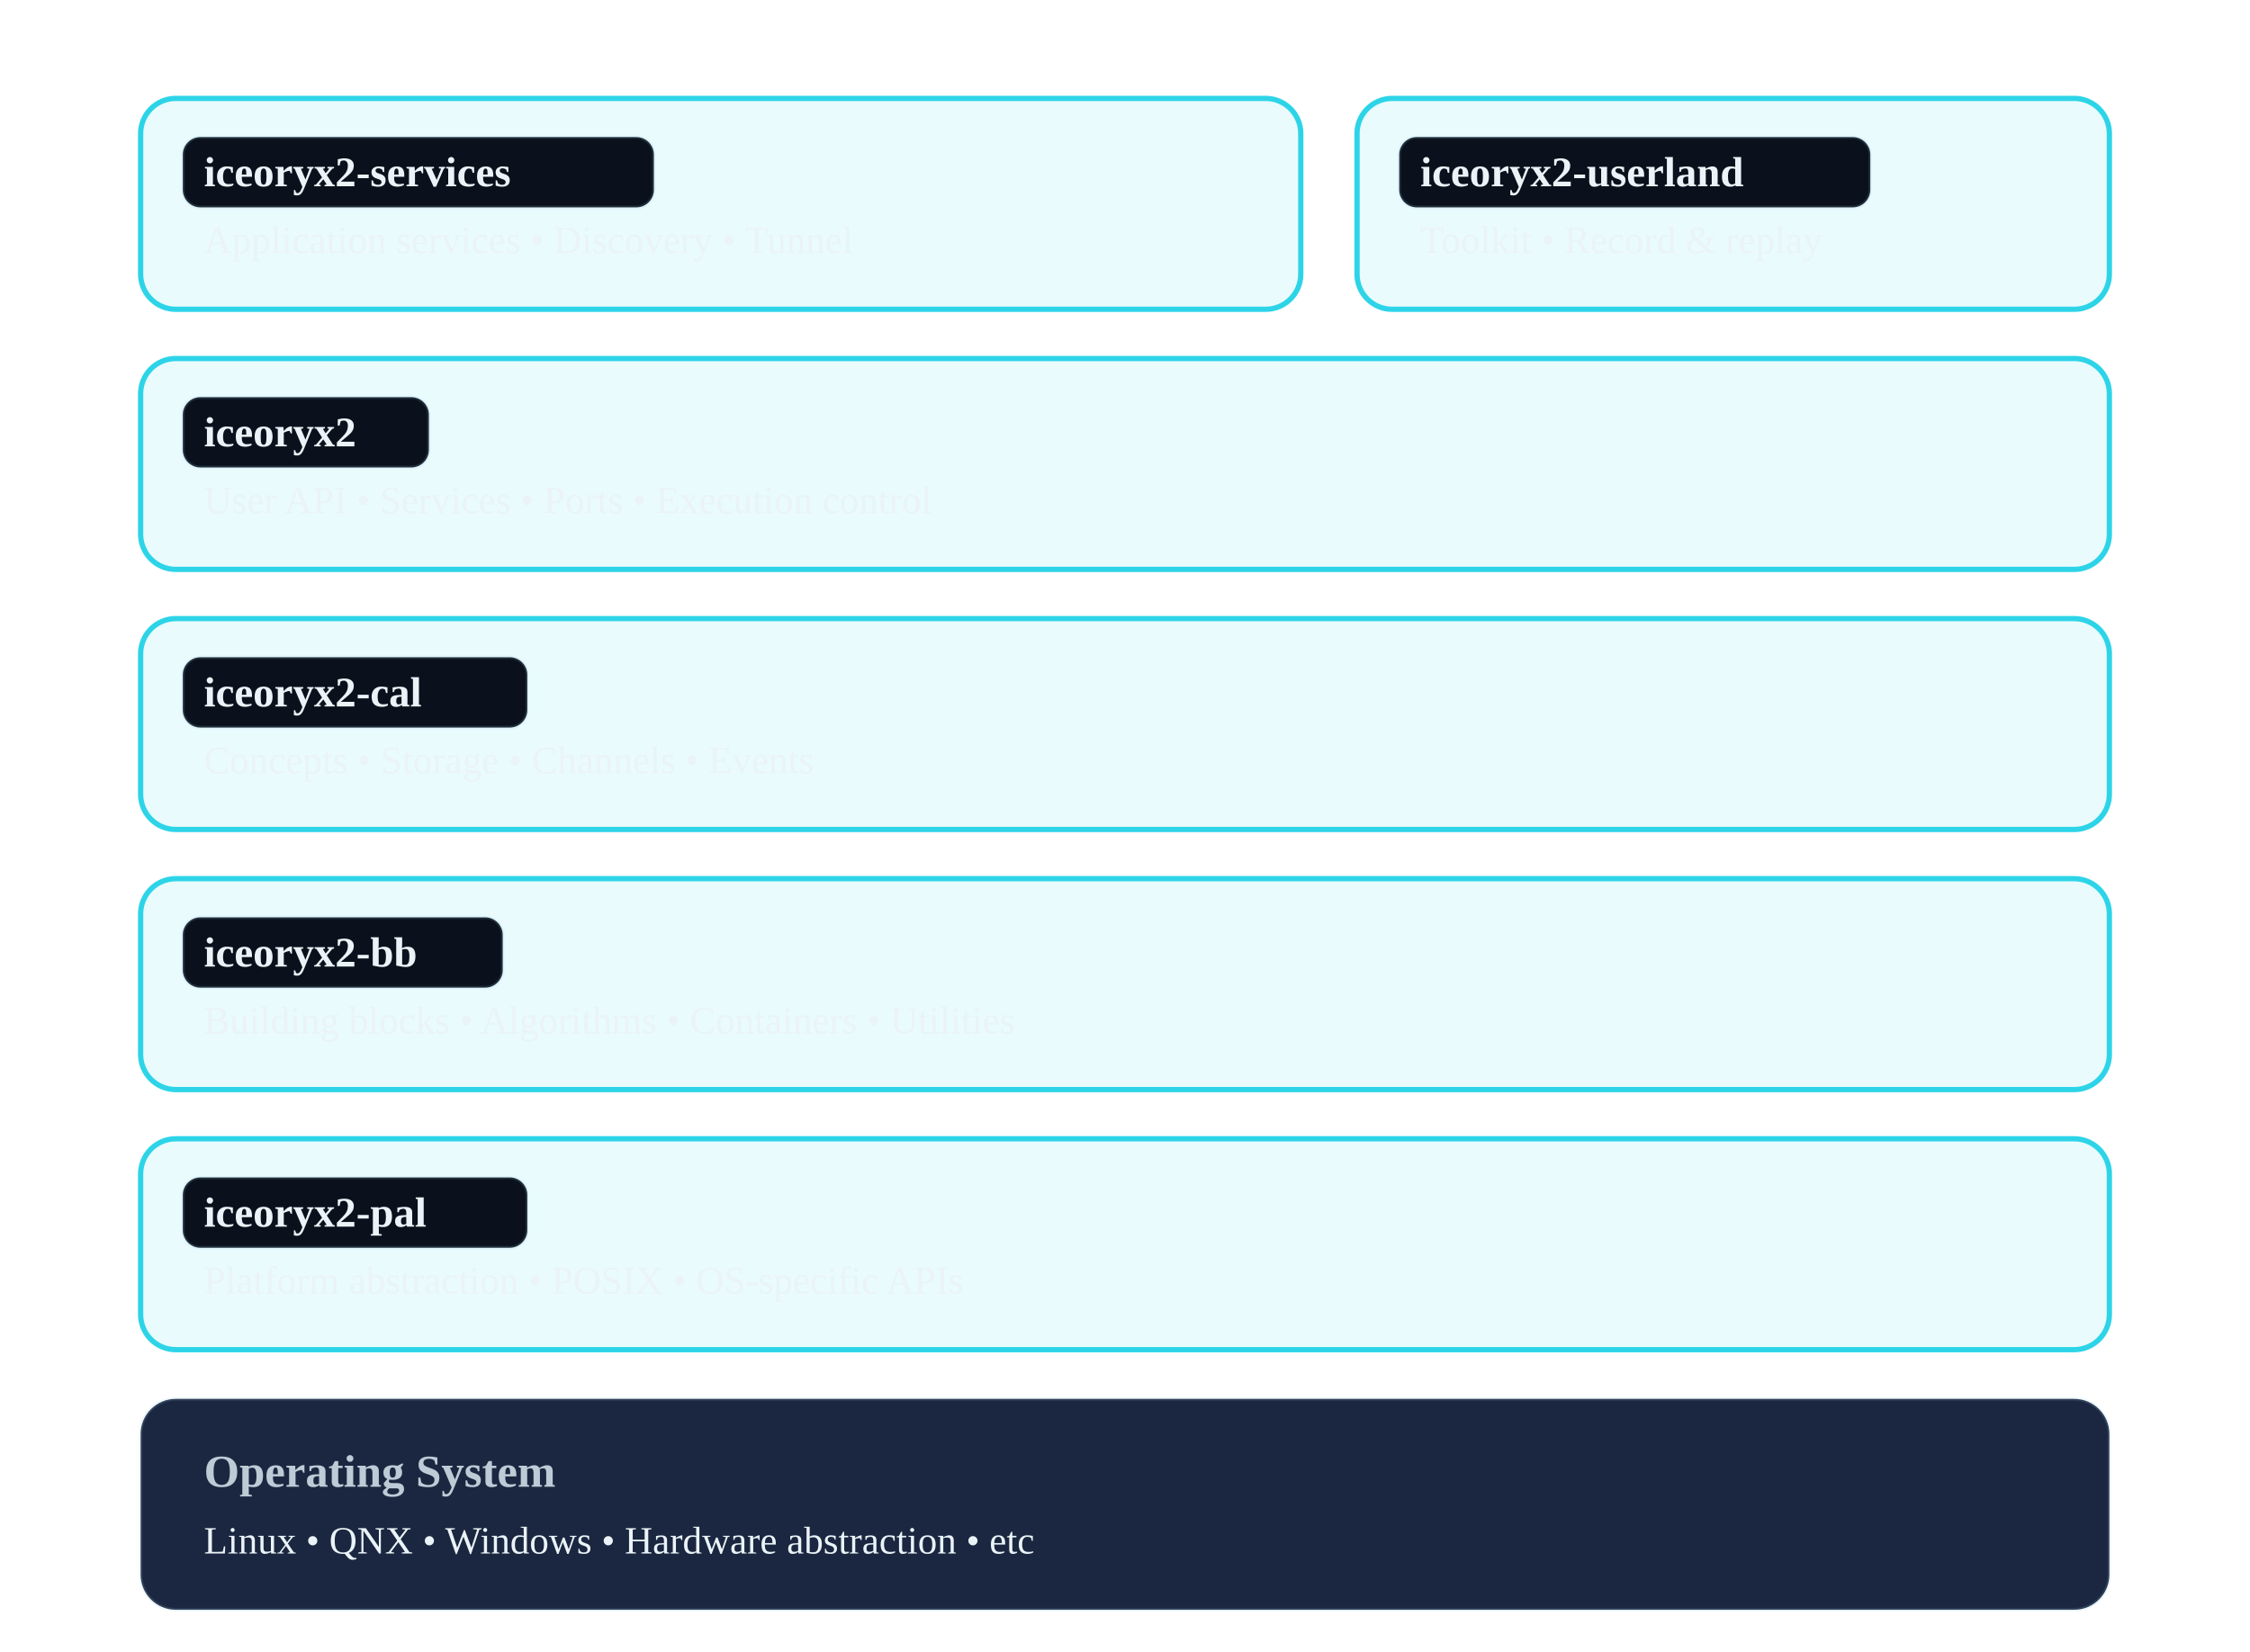
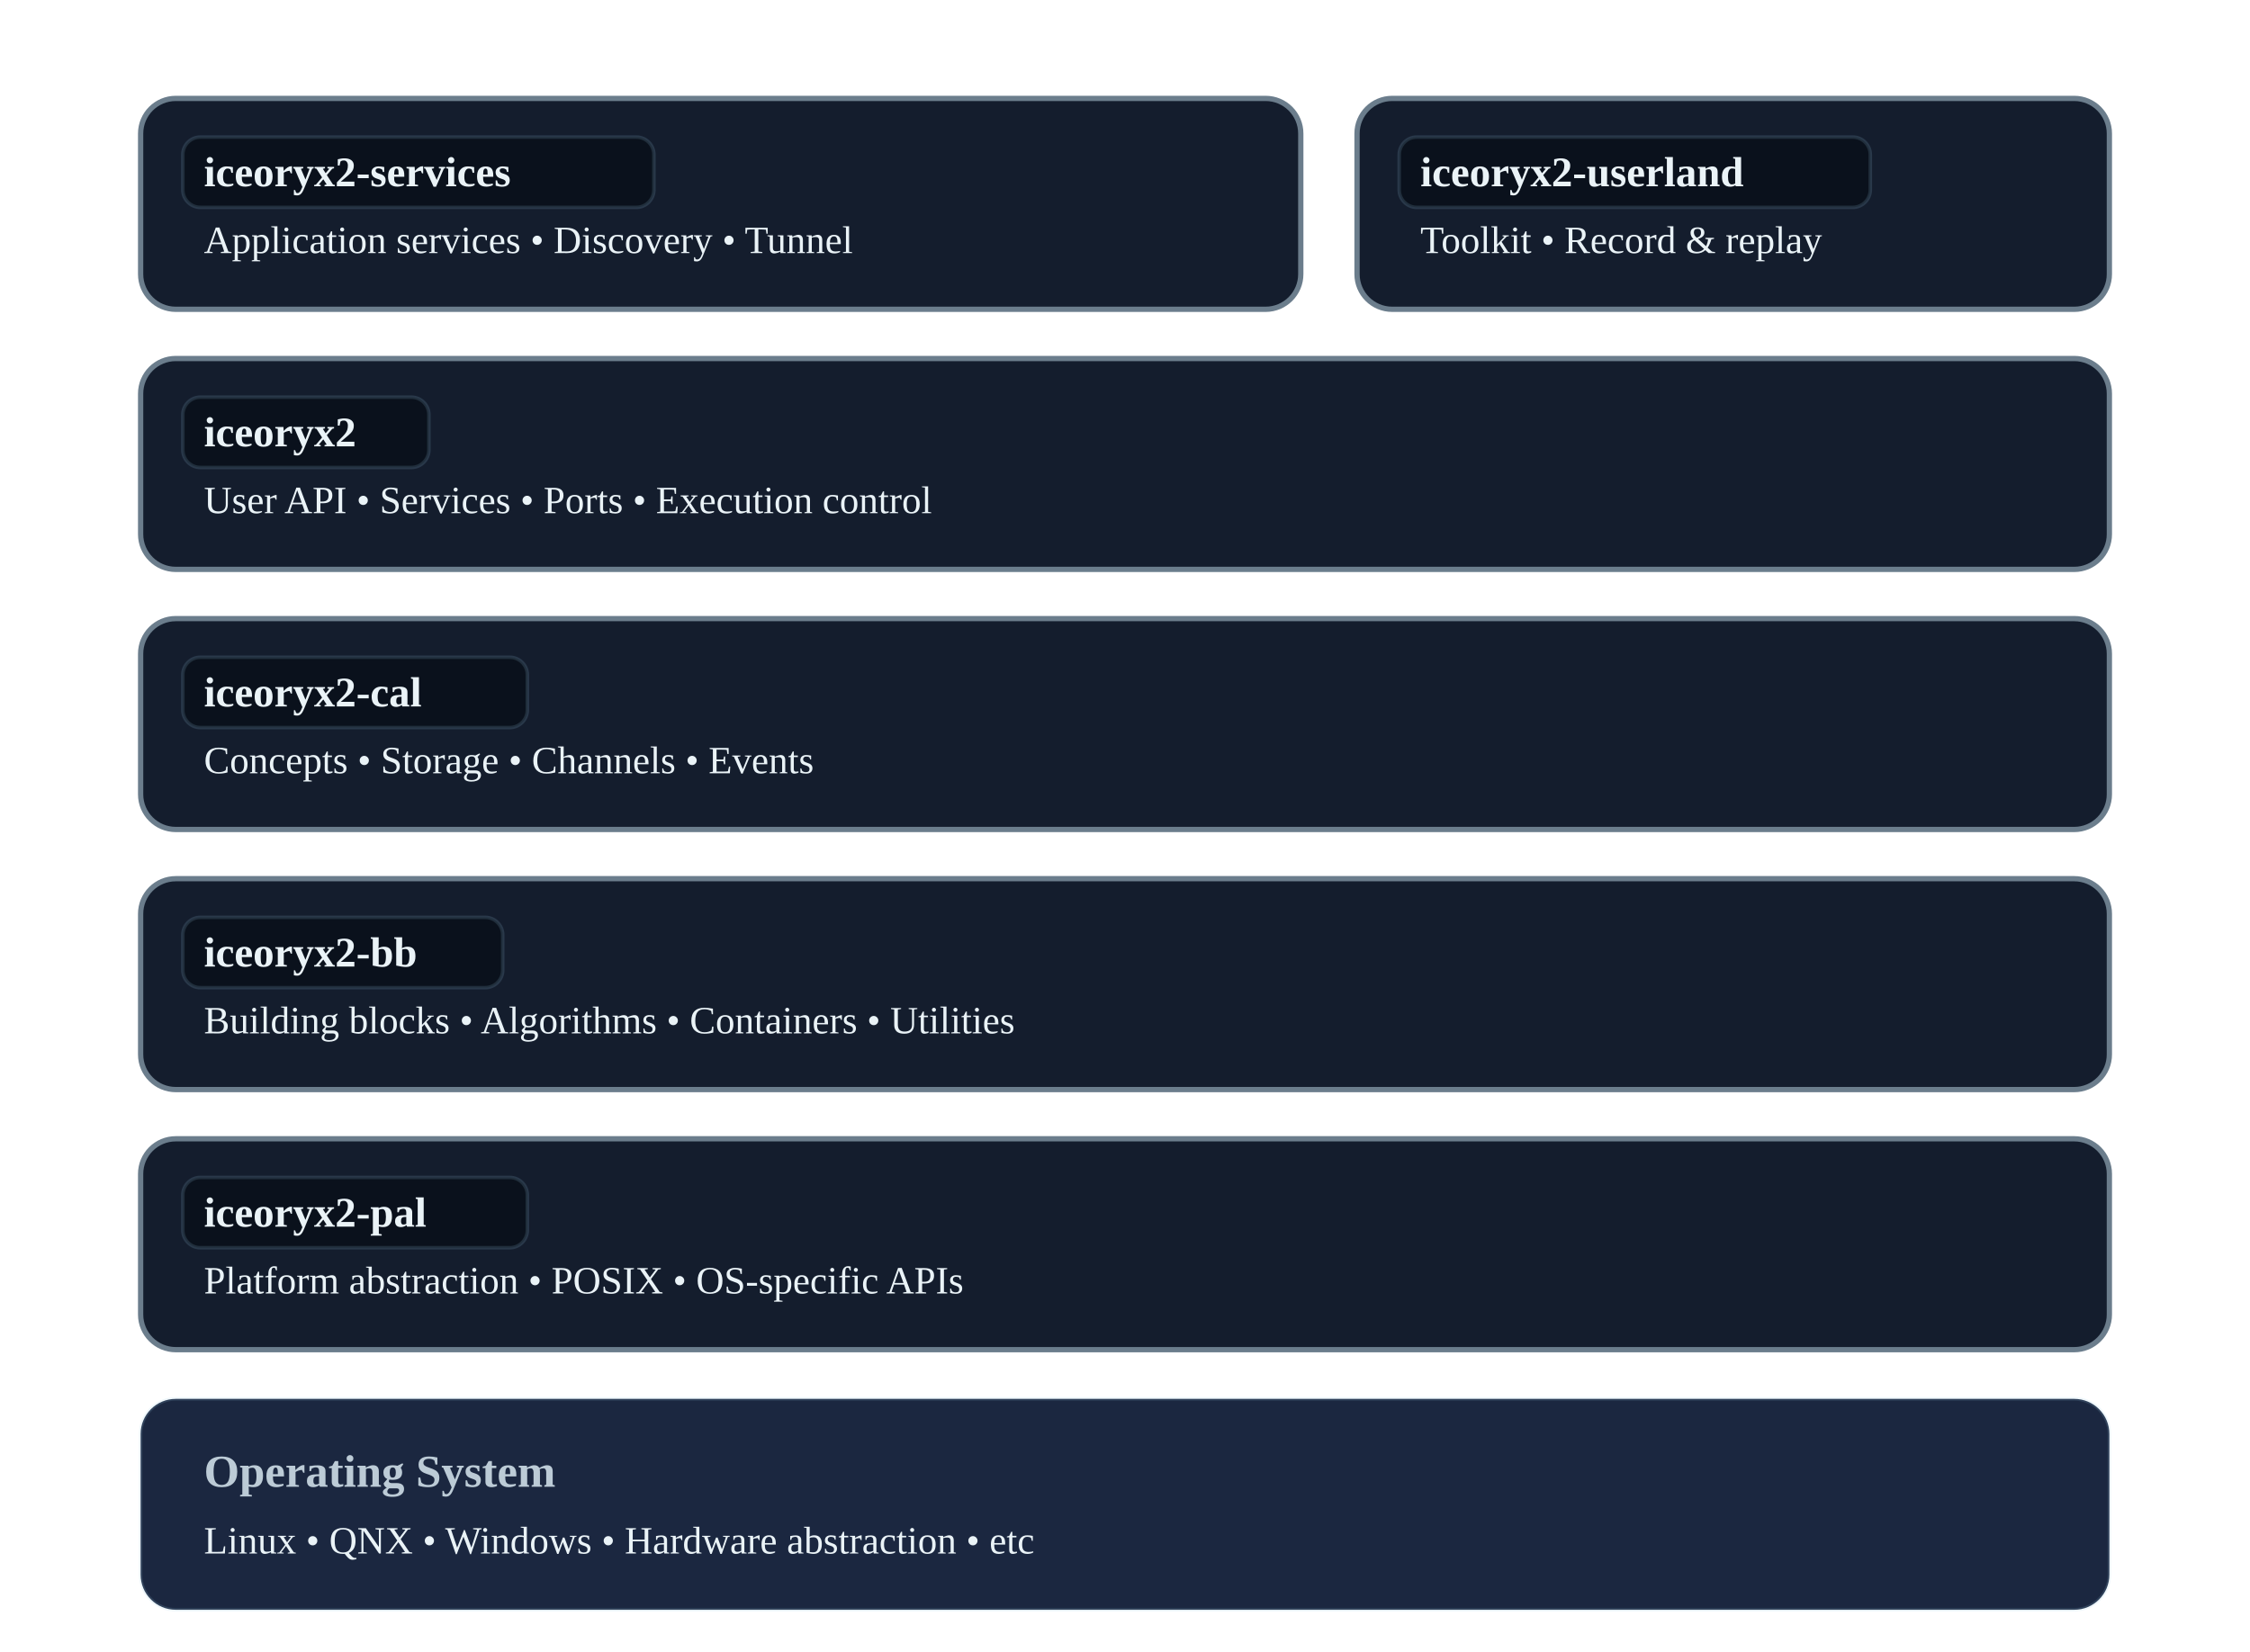
<svg xmlns="http://www.w3.org/2000/svg" viewBox="0 0 640 470" role="img" aria-label="Layered architecture of iceoryx2">
  <style>
-     .ix-arch-box { fill: rgba(45,212,232,0.10); stroke: var(--ix-ice, #2dd4e8); stroke-width: 1.5; }
+     .ix-arch-box { fill: var(--ix-surface, #141d2d); stroke: var(--ix-muted-2, #6b7d8c); stroke-width: 1.5; }
    .ix-arch-os  { fill: var(--ix-surface-2, #1b2740); stroke: var(--ix-line, rgba(150,200,230,0.16)); stroke-width: 1; }
    .ix-arch-code{ fill: var(--ix-code-bg, #0a111c); stroke: var(--ix-line, rgba(150,200,230,0.16)); stroke-width: 1; }
    .ix-arch-t   { font-family: var(--font-stack--monospace, monospace); font-weight: 600; font-size: 12px; fill: var(--ix-text, #eaf3f7); }
    .ix-arch-os-t{ font-family: var(--font-stack, sans-serif); font-weight: 600; font-size: 13px; fill: var(--ix-muted, #bccbd6); }
    .ix-arch-s   { font-family: var(--font-stack, sans-serif); font-size: 11px; fill: var(--ix-text, #eaf3f7); }
  </style>
  <rect class="ix-arch-box" x="40" y="28" width="330" height="60" rx="10" />
  <rect class="ix-arch-code" x="52" y="39" width="134" height="20" rx="5" />
  <text class="ix-arch-t" x="58" y="53">iceoryx2-services</text>
  <text class="ix-arch-s" x="58" y="72">Application services • Discovery • Tunnel</text>
  <rect class="ix-arch-box" x="386" y="28" width="214" height="60" rx="10" />
  <rect class="ix-arch-code" x="398" y="39" width="134" height="20" rx="5" />
  <text class="ix-arch-t" x="404" y="53">iceoryx2-userland</text>
  <text class="ix-arch-s" x="404" y="72">Toolkit • Record &amp; replay</text>
  <rect class="ix-arch-box" x="40" y="102" width="560" height="60" rx="10" />
  <rect class="ix-arch-code" x="52" y="113" width="70" height="20" rx="5" />
  <text class="ix-arch-t" x="58" y="127">iceoryx2</text>
  <text class="ix-arch-s" x="58" y="146">User API • Services • Ports • Execution control</text>
  <rect class="ix-arch-box" x="40" y="176" width="560" height="60" rx="10" />
  <rect class="ix-arch-code" x="52" y="187" width="98" height="20" rx="5" />
  <text class="ix-arch-t" x="58" y="201">iceoryx2-cal</text>
  <text class="ix-arch-s" x="58" y="220">Concepts • Storage • Channels • Events</text>
  <rect class="ix-arch-box" x="40" y="250" width="560" height="60" rx="10" />
  <rect class="ix-arch-code" x="52" y="261" width="91" height="20" rx="5" />
  <text class="ix-arch-t" x="58" y="275">iceoryx2-bb</text>
  <text class="ix-arch-s" x="58" y="294">Building blocks • Algorithms • Containers • Utilities</text>
  <rect class="ix-arch-box" x="40" y="324" width="560" height="60" rx="10" />
  <rect class="ix-arch-code" x="52" y="335" width="98" height="20" rx="5" />
  <text class="ix-arch-t" x="58" y="349">iceoryx2-pal</text>
  <text class="ix-arch-s" x="58" y="368">Platform abstraction • POSIX • OS-specific APIs</text>
  <rect class="ix-arch-os" x="40" y="398" width="560" height="60" rx="10" />
  <text class="ix-arch-os-t" x="58" y="423">Operating System</text>
  <text class="ix-arch-s" x="58" y="442">Linux • QNX • Windows • Hardware abstraction • etc</text>
</svg>
